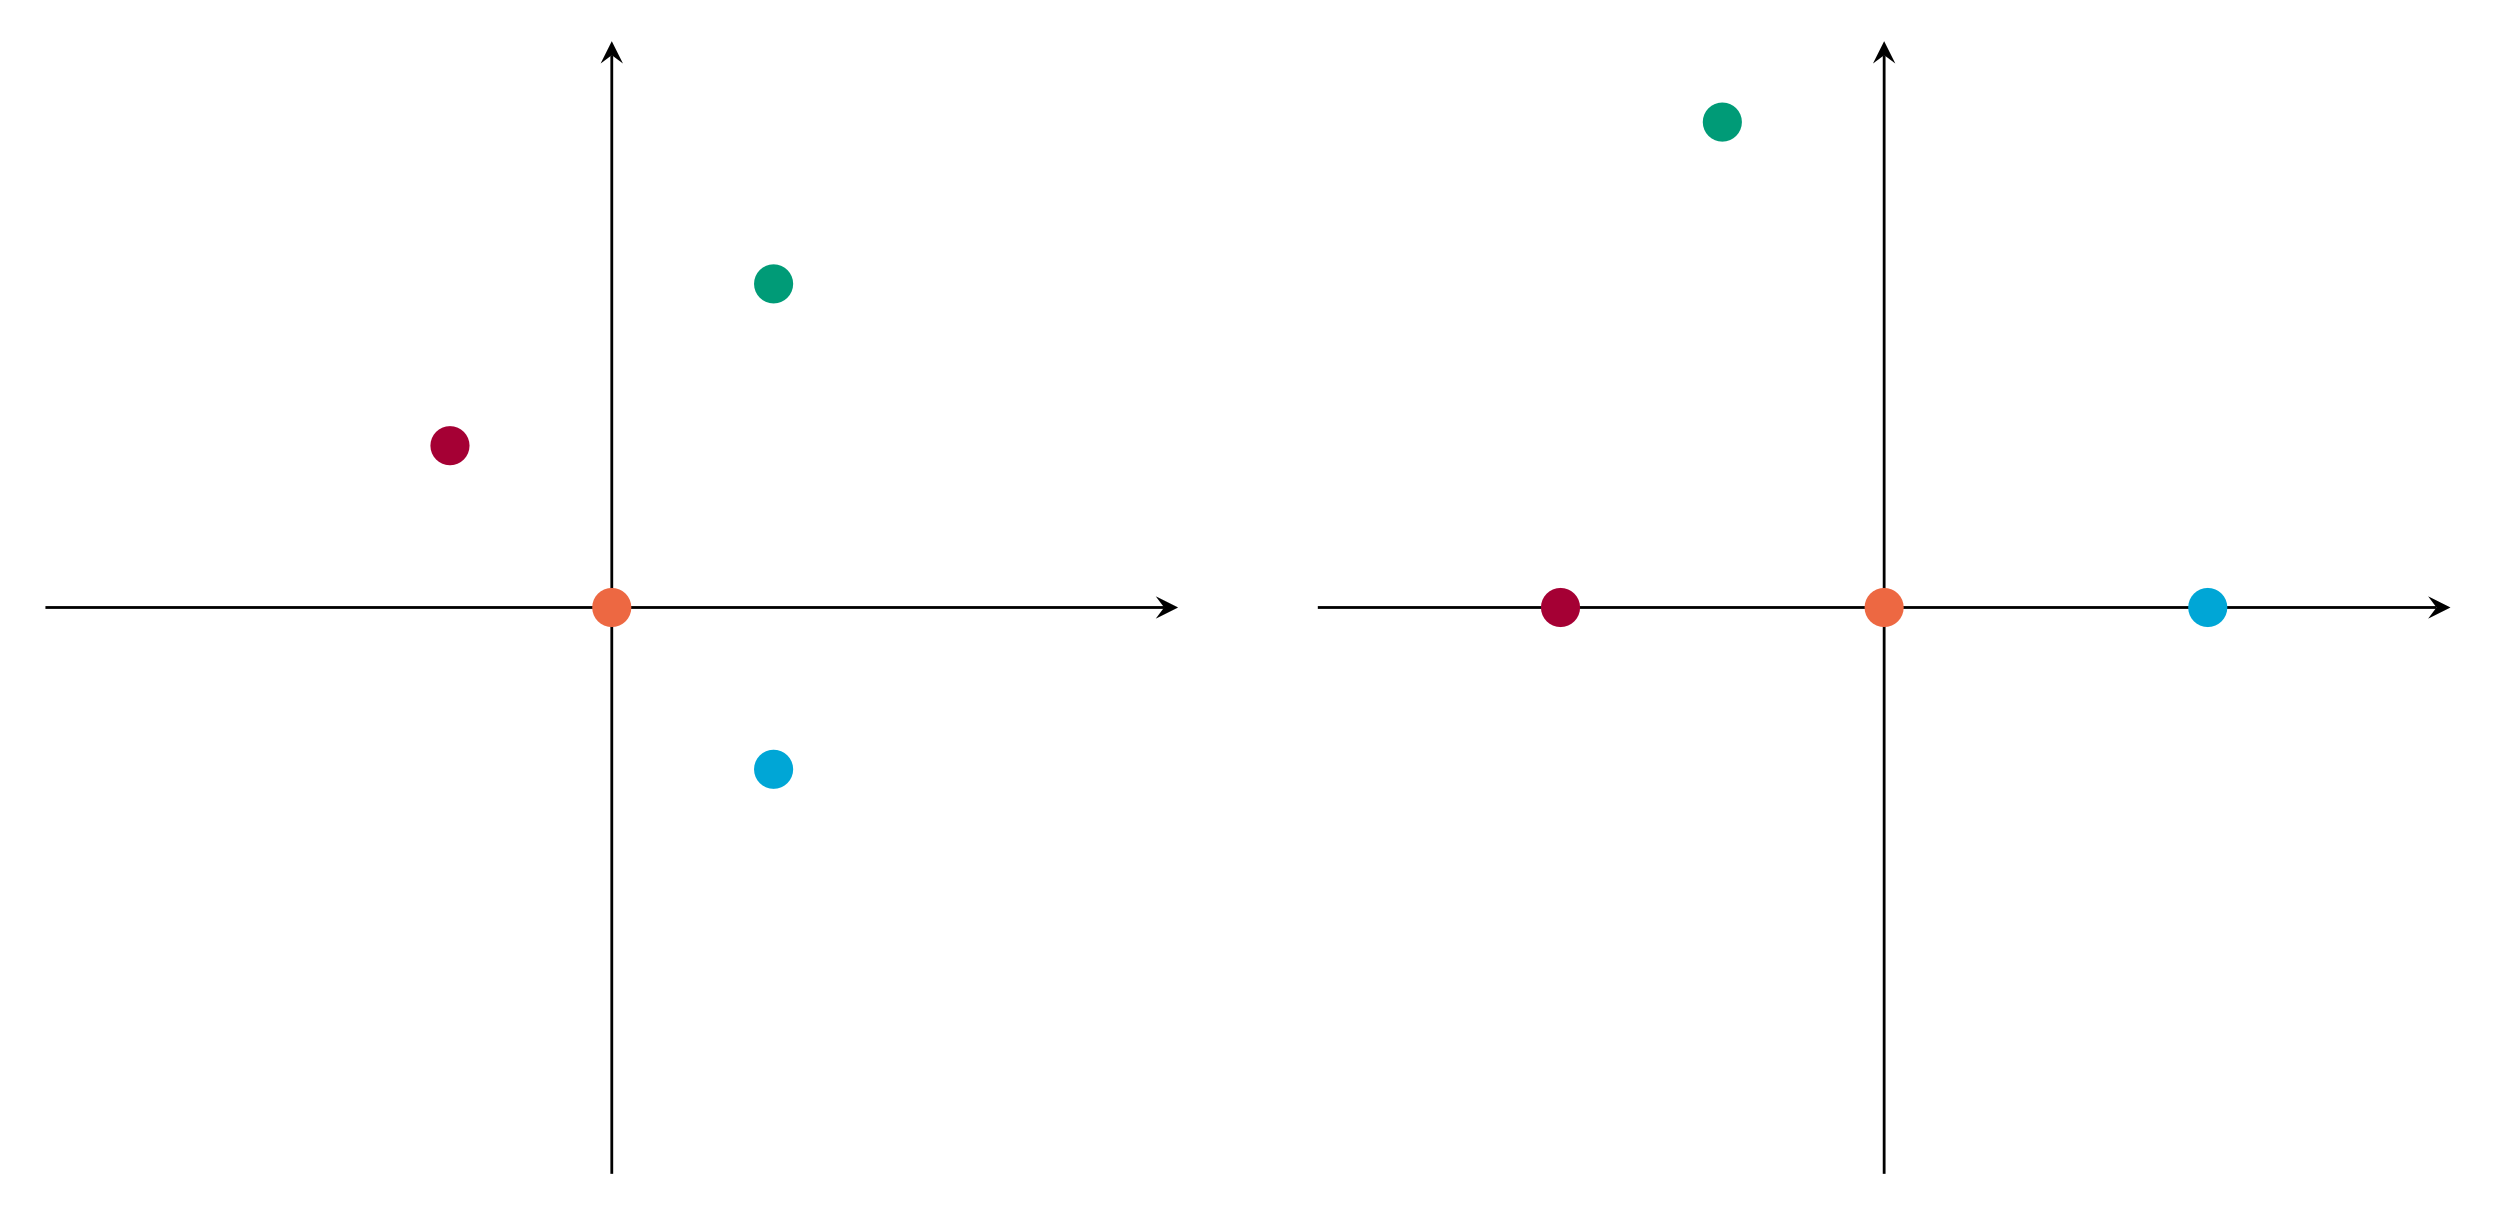
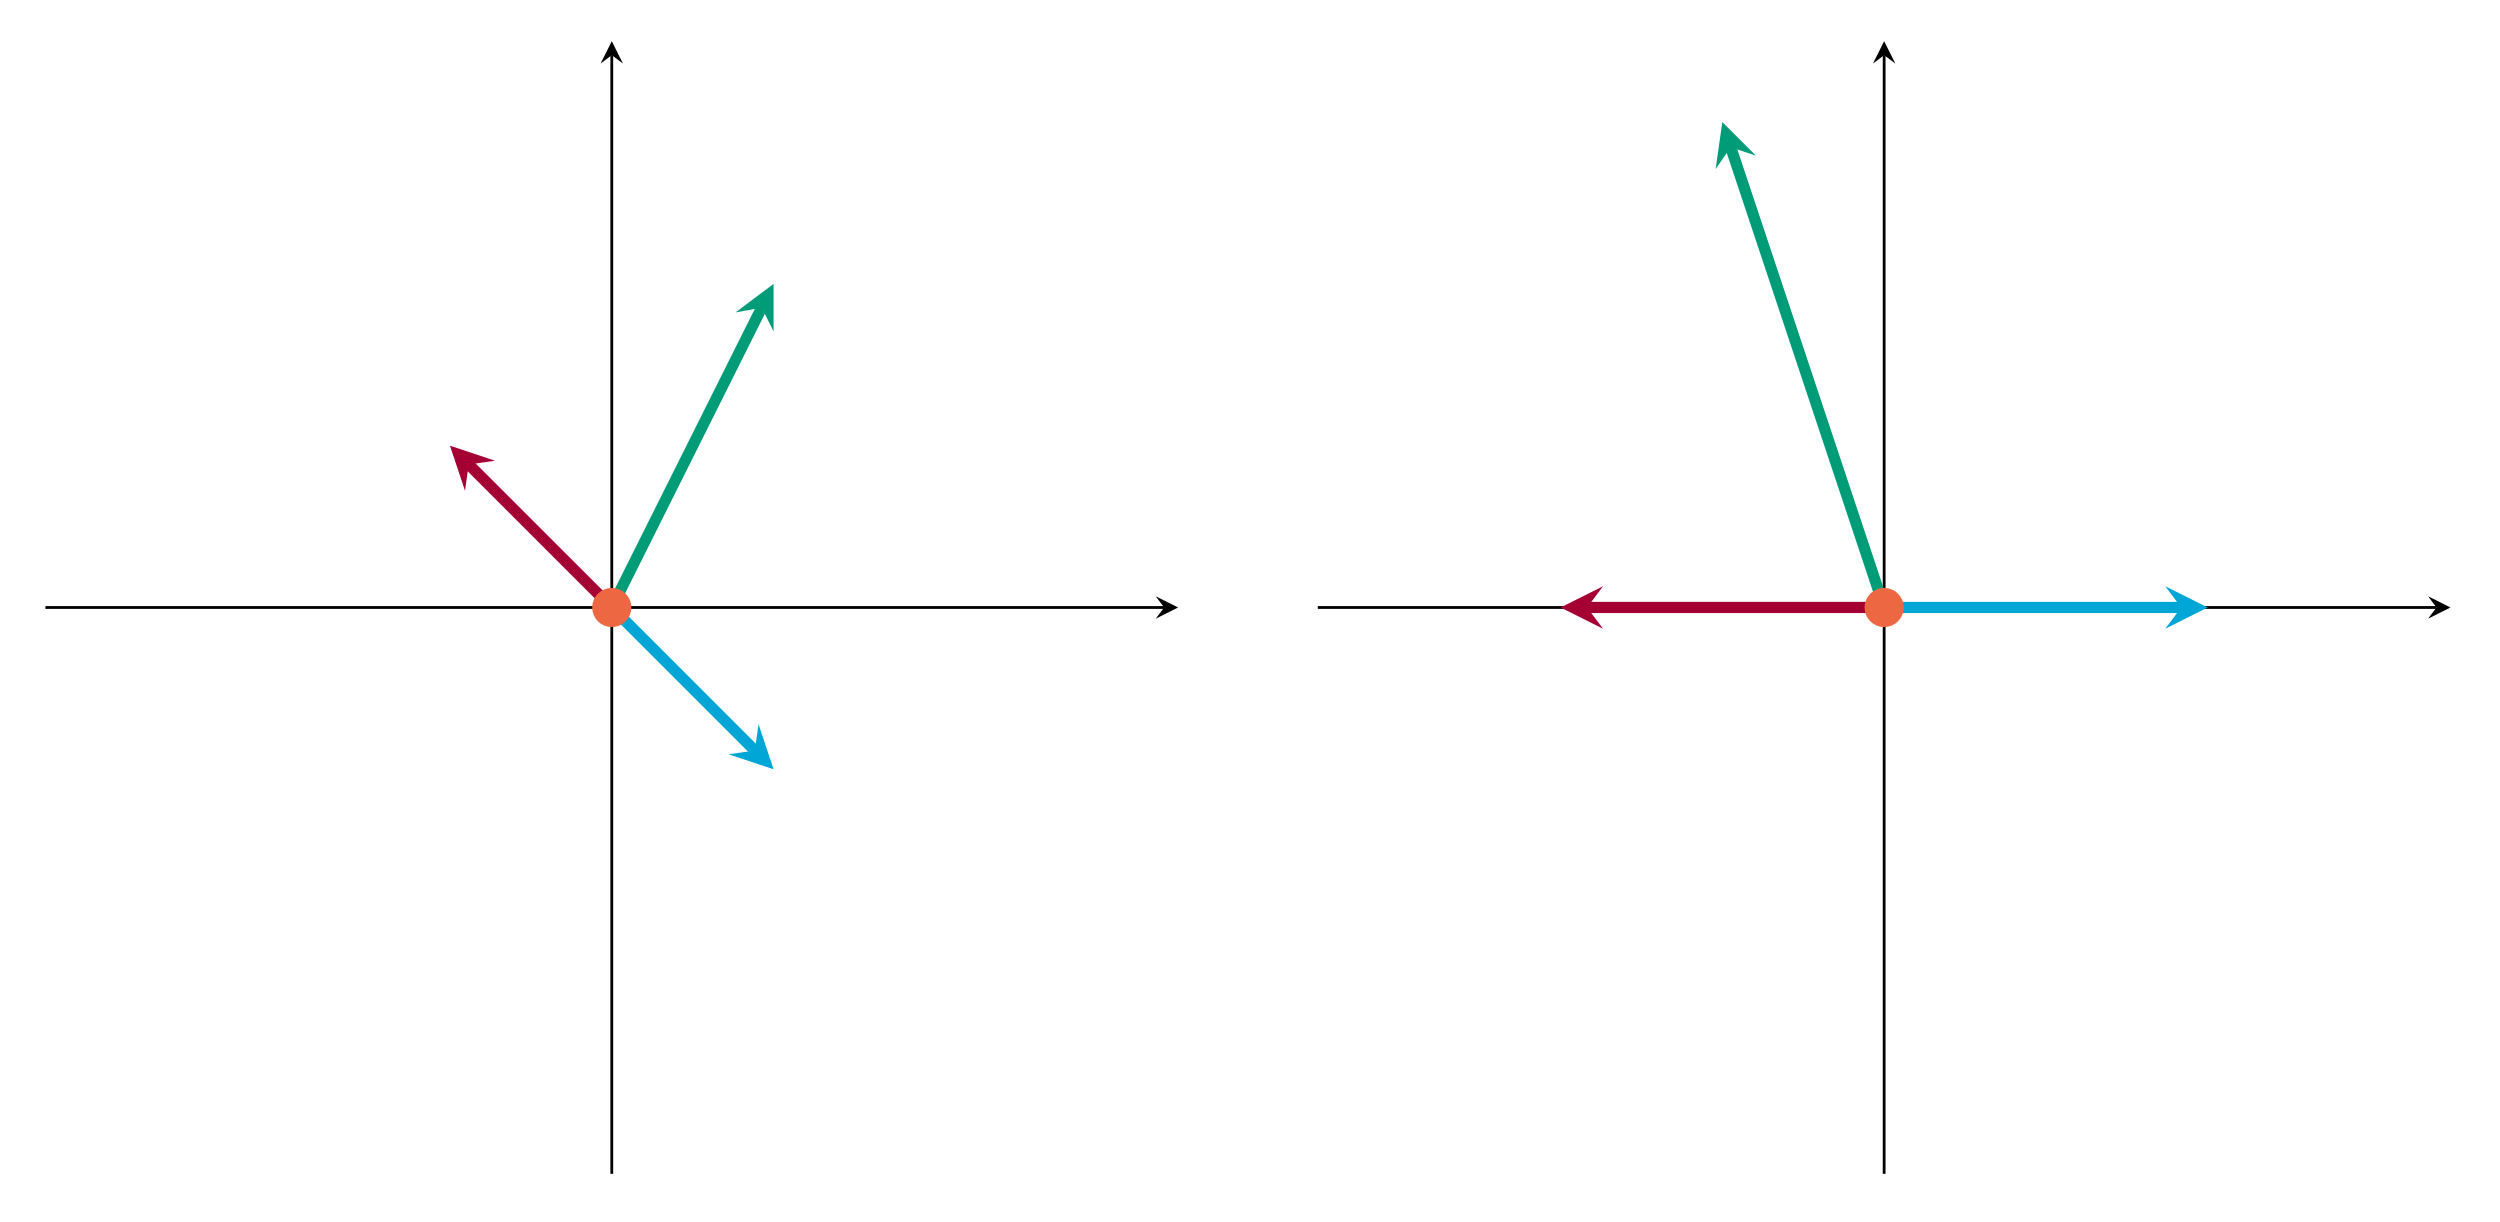
<svg xmlns="http://www.w3.org/2000/svg" width="354.416pt" height="173.122pt" viewBox="0 0 354.416 173.122" version="1.2">
  <g id="surface1">
    <path style="fill:none;stroke-width:0.399;stroke-linecap:butt;stroke-linejoin:miter;stroke:rgb(0%,0%,0%);stroke-opacity:1;stroke-miterlimit:10;" d="M -0.002 80.695 L 159.396 80.695 " transform="matrix(0.994954,0,0,-0.994954,6.443046,166.409)" />
    <path style=" stroke:none;fill-rule:nonzero;fill:rgb(0%,0%,0%);fill-opacity:1;" d="M 167.016 86.121 L 163.844 84.535 L 165.035 86.121 L 163.844 87.707 " />
    <path style="fill:none;stroke-width:0.399;stroke-linecap:butt;stroke-linejoin:miter;stroke:rgb(0%,0%,0%);stroke-opacity:1;stroke-miterlimit:10;" d="M 80.695 -0.001 L 80.695 159.393 " transform="matrix(0.994954,0,0,-0.994954,6.443046,166.409)" />
    <path style=" stroke:none;fill-rule:nonzero;fill:rgb(0%,0%,0%);fill-opacity:1;" d="M 86.73 5.836 L 85.145 9.008 L 86.73 7.82 L 88.316 9.008 " />
-     <path style="fill-rule:nonzero;fill:rgb(64.705%,0%,20.392%);fill-opacity:1;stroke-width:1.594;stroke-linecap:butt;stroke-linejoin:miter;stroke:rgb(64.705%,0%,20.392%);stroke-opacity:1;stroke-miterlimit:10;" d="M 59.631 103.749 C 59.631 104.848 58.74 105.743 57.637 105.743 C 56.538 105.743 55.646 104.848 55.646 103.749 C 55.646 102.65 56.538 101.755 57.637 101.755 C 58.74 101.755 59.631 102.65 59.631 103.749 Z M 59.631 103.749 " transform="matrix(0.994954,0,0,-0.994954,6.443046,166.409)" />
+     <path style="fill:none;stroke-width:1.594;stroke-linecap:round;stroke-linejoin:miter;stroke:rgb(64.705%,0%,20.392%);stroke-opacity:1;stroke-miterlimit:10;" d="M 80.695 80.695 L 60.314 101.071 " transform="matrix(0.994954,0,0,-0.994954,6.443046,166.409)" />
+     <path style=" stroke:none;fill-rule:nonzero;fill:rgb(64.705%,0%,20.392%);fill-opacity:1;" d="M 63.789 63.184 L 65.922 69.574 L 66.453 65.848 L 70.184 65.312 " />
+     <path style="fill:none;stroke-width:1.594;stroke-linecap:round;stroke-linejoin:miter;stroke:rgb(0%,60.782%,46.666%);stroke-opacity:1;stroke-miterlimit:10;" d="M 80.695 80.695 L 102.056 123.419 " transform="matrix(0.994954,0,0,-0.994954,6.443046,166.409)" />
+     <path style=" stroke:none;fill-rule:nonzero;fill:rgb(0%,60.782%,46.666%);fill-opacity:1;" d="M 109.668 40.246 L 104.277 44.289 L 107.984 43.613 L 109.668 46.98 " />
+     <path style="fill:none;stroke-width:1.594;stroke-linecap:butt;stroke-linejoin:miter;stroke:rgb(0%,65.099%,83.922%);stroke-opacity:1;stroke-miterlimit:10;" d="M 80.695 80.695 L 101.071 60.315 " transform="matrix(0.994954,0,0,-0.994954,6.443046,166.409)" />
+     <path style=" stroke:none;fill-rule:nonzero;fill:rgb(0%,65.099%,83.922%);fill-opacity:1;" d="M 109.668 109.062 L 107.539 102.668 L 107.004 106.398 L 103.277 106.93 " />
    <path style="fill-rule:nonzero;fill:rgb(92.94%,40.784%,25.882%);fill-opacity:1;stroke-width:1.594;stroke-linecap:butt;stroke-linejoin:miter;stroke:rgb(92.94%,40.784%,25.882%);stroke-opacity:1;stroke-miterlimit:10;" d="M 82.685 80.695 C 82.685 81.794 81.794 82.686 80.695 82.686 C 79.591 82.686 78.7 81.794 78.7 80.695 C 78.7 79.592 79.591 78.701 80.695 78.701 C 81.794 78.701 82.685 79.592 82.685 80.695 Z M 82.685 80.695 " transform="matrix(0.994954,0,0,-0.994954,6.443046,166.409)" />
-     <path style="fill-rule:nonzero;fill:rgb(0%,60.782%,46.666%);fill-opacity:1;stroke-width:1.594;stroke-linecap:butt;stroke-linejoin:miter;stroke:rgb(0%,60.782%,46.666%);stroke-opacity:1;stroke-miterlimit:10;" d="M 105.743 126.803 C 105.743 127.906 104.848 128.797 103.748 128.797 C 102.649 128.797 101.758 127.906 101.758 126.803 C 101.758 125.703 102.649 124.812 103.748 124.812 C 104.848 124.812 105.743 125.703 105.743 126.803 Z M 105.743 126.803 " transform="matrix(0.994954,0,0,-0.994954,6.443046,166.409)" />
-     <path style="fill-rule:nonzero;fill:rgb(0%,65.099%,83.922%);fill-opacity:1;stroke-width:1.594;stroke-linecap:butt;stroke-linejoin:miter;stroke:rgb(0%,65.099%,83.922%);stroke-opacity:1;stroke-miterlimit:10;" d="M 105.743 57.637 C 105.743 58.741 104.848 59.632 103.748 59.632 C 102.649 59.632 101.758 58.741 101.758 57.637 C 101.758 56.538 102.649 55.647 103.748 55.647 C 104.848 55.647 105.743 56.538 105.743 57.637 Z M 105.743 57.637 " transform="matrix(0.994954,0,0,-0.994954,6.443046,166.409)" />
    <path style="fill:none;stroke-width:0.399;stroke-linecap:butt;stroke-linejoin:miter;stroke:rgb(0%,0%,0%);stroke-opacity:1;stroke-miterlimit:10;" d="M -0.001 80.695 L 159.393 80.695 " transform="matrix(0.994954,0,0,-0.994954,186.8212,166.409)" />
    <path style=" stroke:none;fill-rule:nonzero;fill:rgb(0%,0%,0%);fill-opacity:1;" d="M 347.395 86.121 L 344.223 84.535 L 345.41 86.121 L 344.223 87.707 " />
    <path style="fill:none;stroke-width:0.399;stroke-linecap:butt;stroke-linejoin:miter;stroke:rgb(0%,0%,0%);stroke-opacity:1;stroke-miterlimit:10;" d="M 80.695 -0.001 L 80.695 159.393 " transform="matrix(0.994954,0,0,-0.994954,186.8212,166.409)" />
    <path style=" stroke:none;fill-rule:nonzero;fill:rgb(0%,0%,0%);fill-opacity:1;" d="M 267.109 5.836 L 265.523 9.008 L 267.109 7.82 L 268.695 9.008 " />
-     <path style="fill-rule:nonzero;fill:rgb(64.705%,0%,20.392%);fill-opacity:1;stroke-width:1.594;stroke-linecap:butt;stroke-linejoin:miter;stroke:rgb(64.705%,0%,20.392%);stroke-opacity:1;stroke-miterlimit:10;" d="M 36.574 80.695 C 36.574 81.794 35.683 82.686 34.584 82.686 C 33.484 82.686 32.589 81.794 32.589 80.695 C 32.589 79.592 33.484 78.701 34.584 78.701 C 35.683 78.701 36.574 79.592 36.574 80.695 Z M 36.574 80.695 " transform="matrix(0.994954,0,0,-0.994954,186.8212,166.409)" />
+     <path style="fill:none;stroke-width:1.594;stroke-linecap:round;stroke-linejoin:miter;stroke:rgb(64.705%,0%,20.392%);stroke-opacity:1;stroke-miterlimit:10;" d="M 80.695 80.695 L 38.368 80.695 " transform="matrix(0.994954,0,0,-0.994954,186.8212,166.409)" />
+     <path style=" stroke:none;fill-rule:nonzero;fill:rgb(64.705%,0%,20.392%);fill-opacity:1;" d="M 221.23 86.121 L 227.258 89.137 L 224.996 86.121 L 227.258 83.109 " />
+     <path style="fill:none;stroke-width:1.594;stroke-linecap:round;stroke-linejoin:miter;stroke:rgb(0%,60.782%,46.666%);stroke-opacity:1;stroke-miterlimit:10;" d="M 80.695 80.695 L 58.835 146.268 " transform="matrix(0.994954,0,0,-0.994954,186.8212,166.409)" />
+     <path style=" stroke:none;fill-rule:nonzero;fill:rgb(0%,60.782%,46.666%);fill-opacity:1;" d="M 244.168 17.305 L 243.215 23.977 L 245.359 20.879 L 248.934 22.07 " />
+     <path style="fill:none;stroke-width:1.594;stroke-linecap:round;stroke-linejoin:miter;stroke:rgb(0%,65.099%,83.922%);stroke-opacity:1;stroke-miterlimit:10;" d="M 80.695 80.695 L 123.018 80.695 " transform="matrix(0.994954,0,0,-0.994954,186.8212,166.409)" />
+     <path style=" stroke:none;fill-rule:nonzero;fill:rgb(0%,65.099%,83.922%);fill-opacity:1;" d="M 312.984 86.121 L 306.957 83.109 L 309.219 86.121 L 306.957 89.137 " />
    <path style="fill-rule:nonzero;fill:rgb(92.94%,40.784%,25.882%);fill-opacity:1;stroke-width:1.594;stroke-linecap:butt;stroke-linejoin:miter;stroke:rgb(92.94%,40.784%,25.882%);stroke-opacity:1;stroke-miterlimit:10;" d="M 82.686 80.695 C 82.686 81.794 81.795 82.686 80.695 82.686 C 79.592 82.686 78.701 81.794 78.701 80.695 C 78.701 79.592 79.592 78.701 80.695 78.701 C 81.795 78.701 82.686 79.592 82.686 80.695 Z M 82.686 80.695 " transform="matrix(0.994954,0,0,-0.994954,186.8212,166.409)" />
-     <path style="fill-rule:nonzero;fill:rgb(0%,60.782%,46.666%);fill-opacity:1;stroke-width:1.594;stroke-linecap:butt;stroke-linejoin:miter;stroke:rgb(0%,60.782%,46.666%);stroke-opacity:1;stroke-miterlimit:10;" d="M 59.632 149.861 C 59.632 150.96 58.737 151.851 57.638 151.851 C 56.538 151.851 55.647 150.96 55.647 149.861 C 55.647 148.757 56.538 147.866 57.638 147.866 C 58.737 147.866 59.632 148.757 59.632 149.861 Z M 59.632 149.861 " transform="matrix(0.994954,0,0,-0.994954,186.8212,166.409)" />
-     <path style="fill-rule:nonzero;fill:rgb(0%,65.099%,83.922%);fill-opacity:1;stroke-width:1.594;stroke-linecap:butt;stroke-linejoin:miter;stroke:rgb(0%,65.099%,83.922%);stroke-opacity:1;stroke-miterlimit:10;" d="M 128.797 80.695 C 128.797 81.794 127.906 82.686 126.803 82.686 C 125.704 82.686 124.812 81.794 124.812 80.695 C 124.812 79.592 125.704 78.701 126.803 78.701 C 127.906 78.701 128.797 79.592 128.797 80.695 Z M 128.797 80.695 " transform="matrix(0.994954,0,0,-0.994954,186.8212,166.409)" />
  </g>
</svg>
